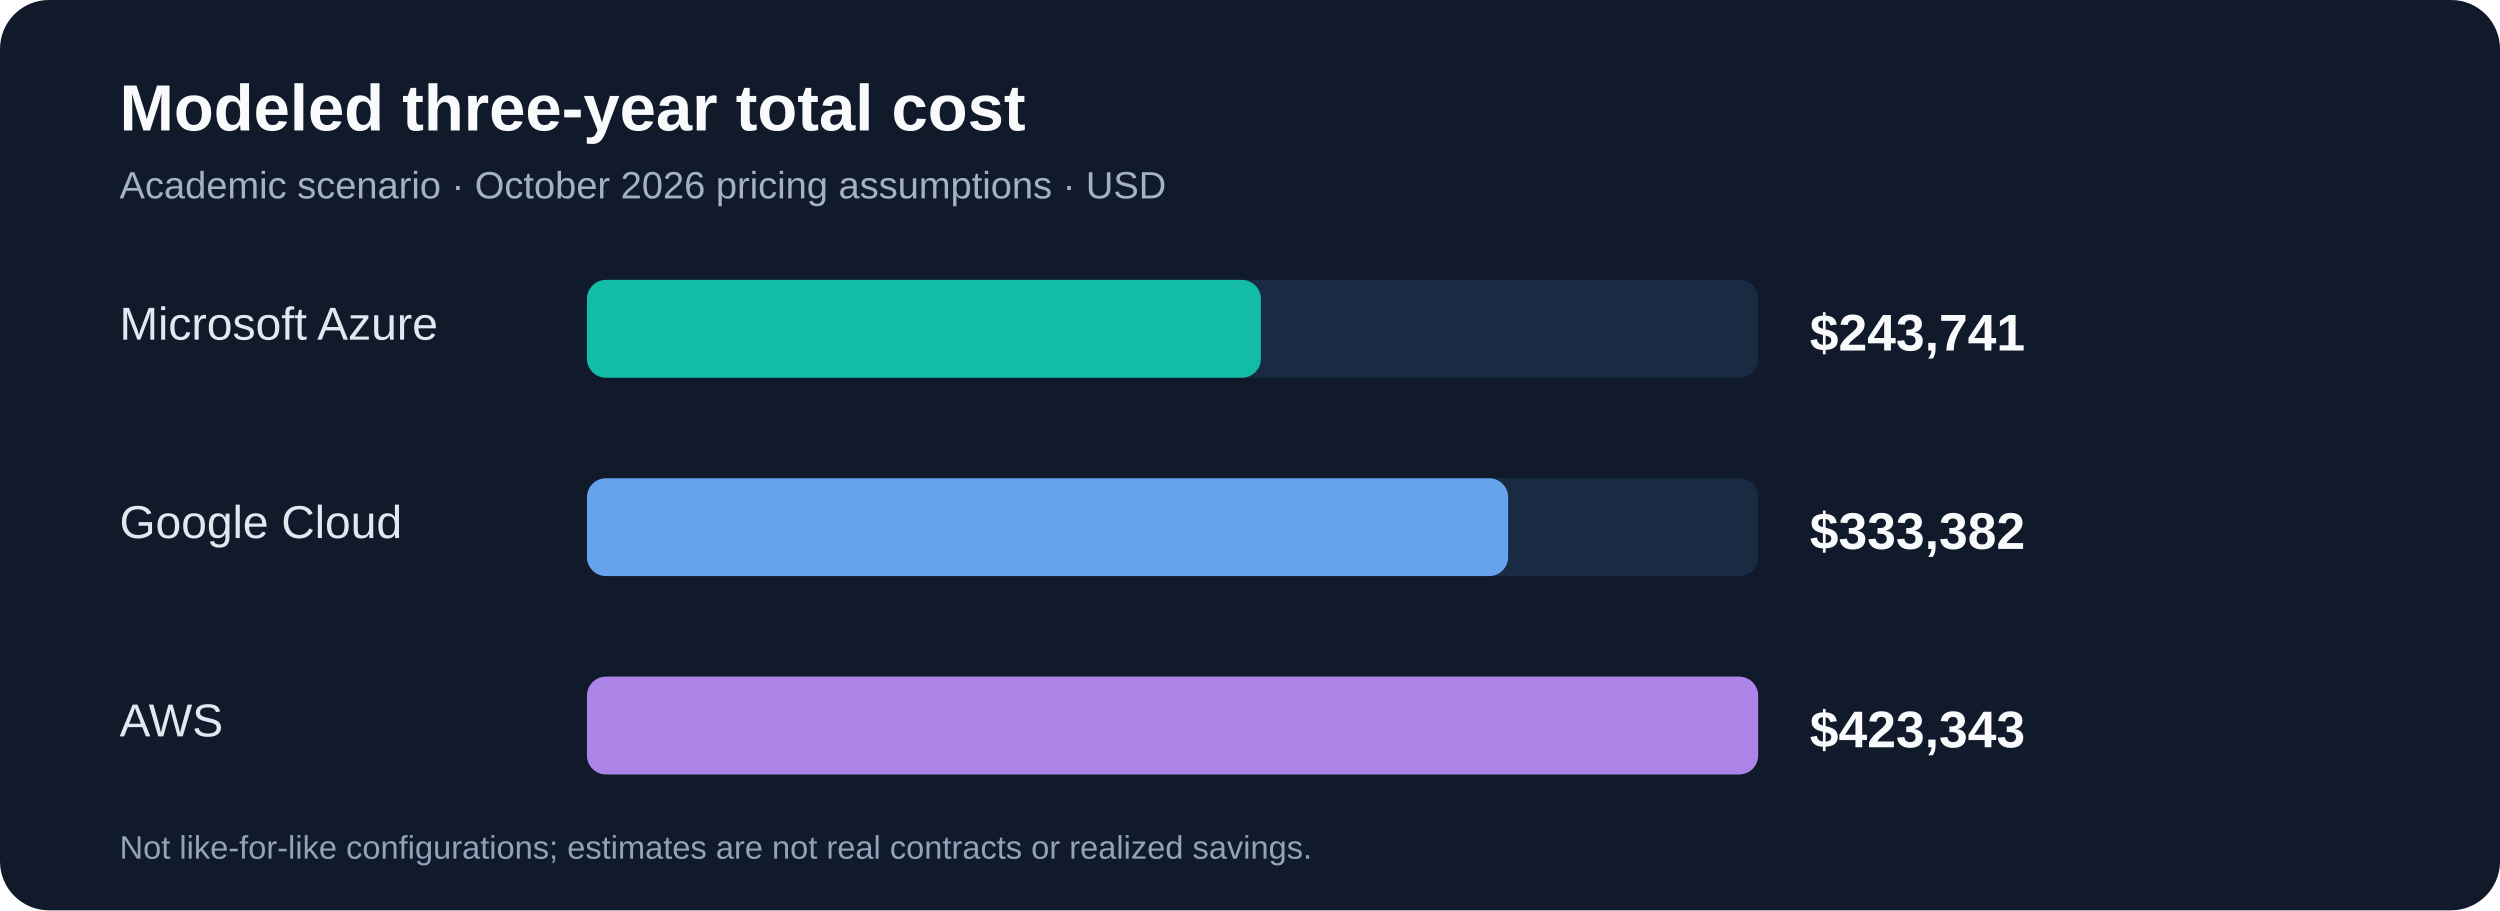
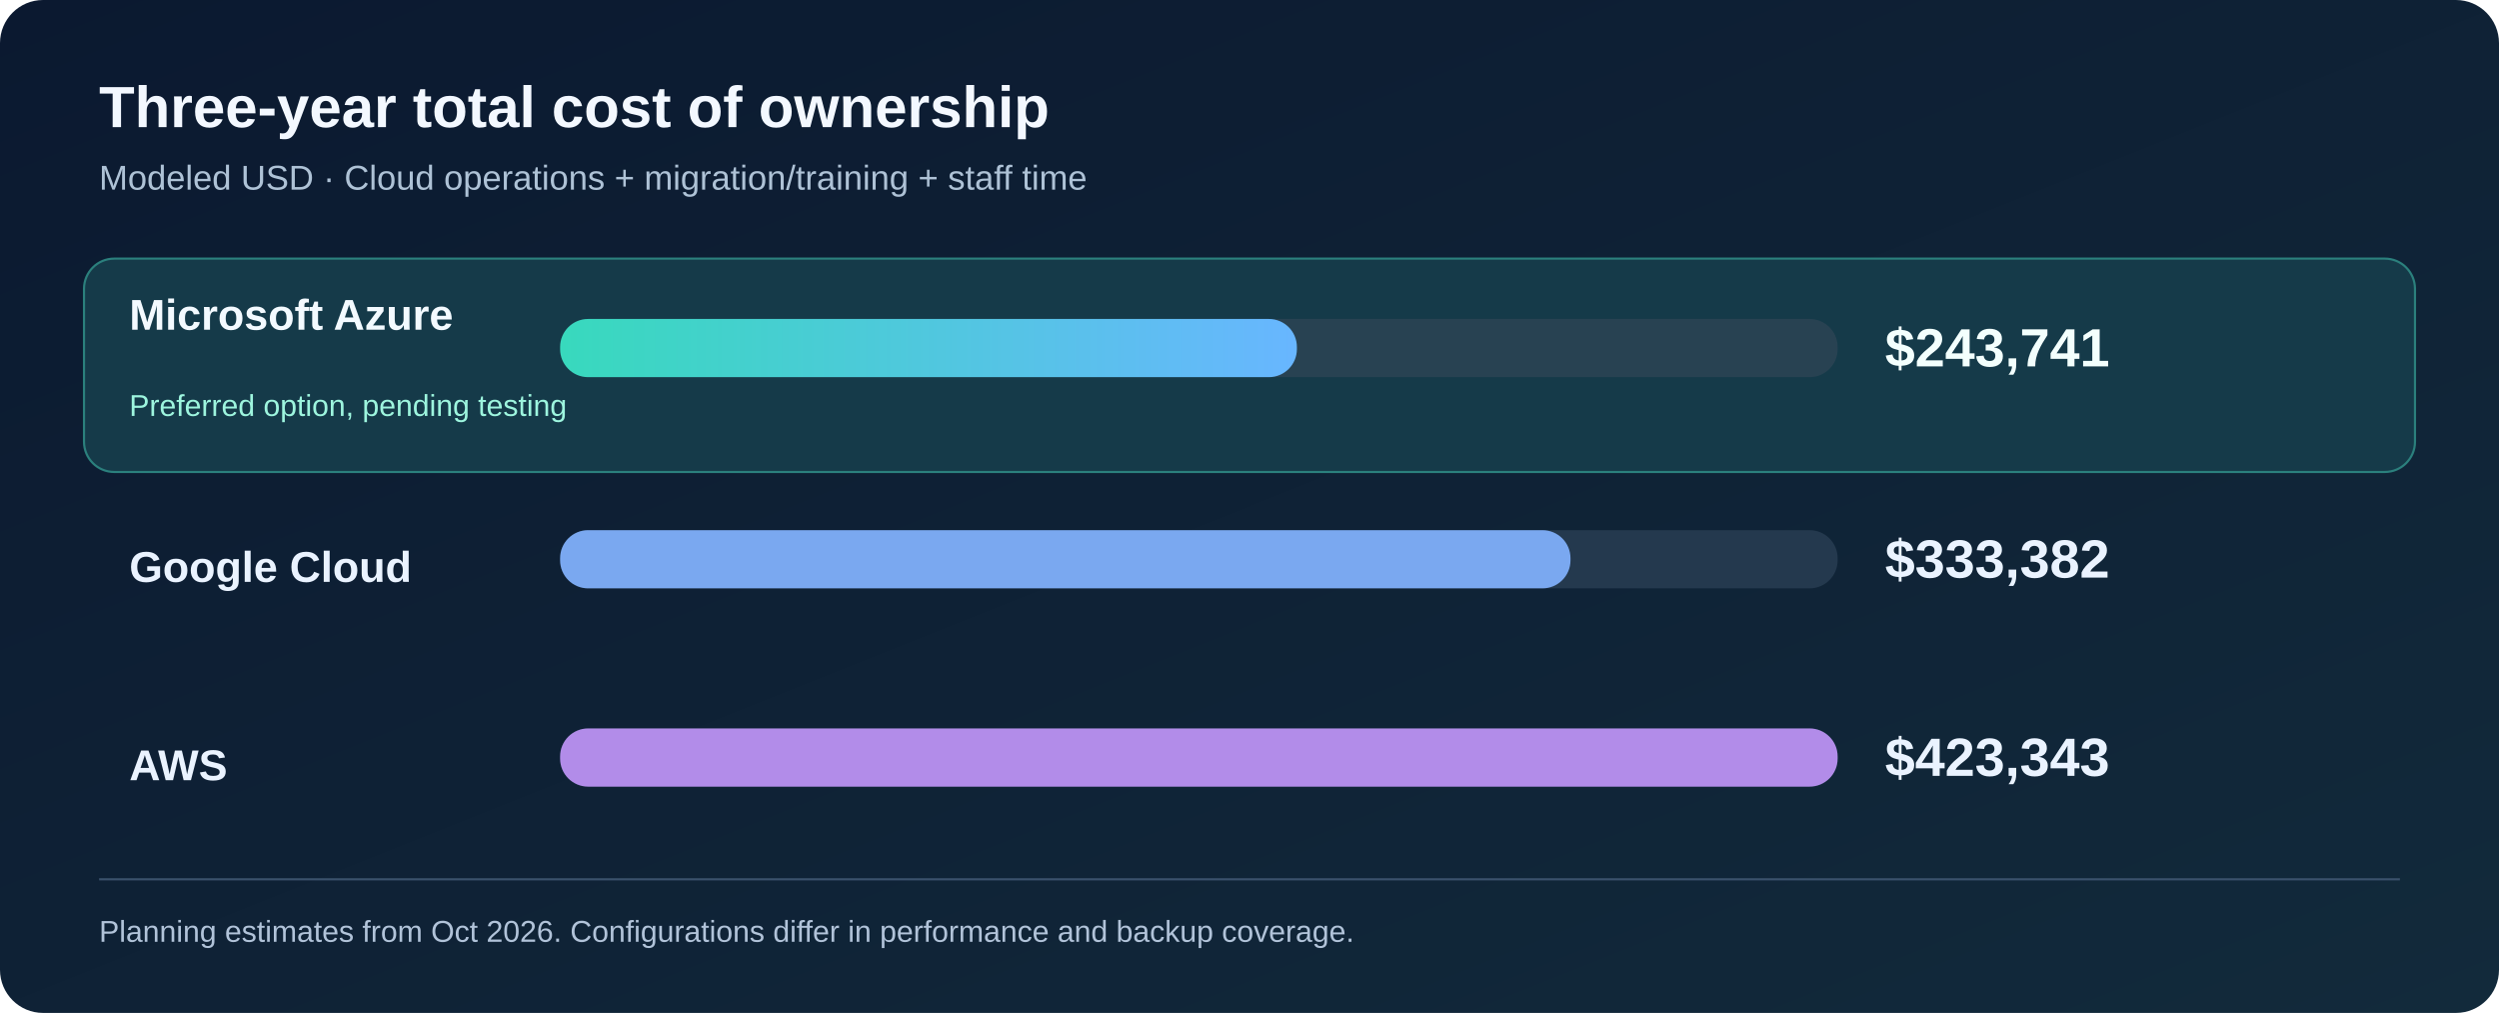
- <svg xmlns="http://www.w3.org/2000/svg" viewBox="0 0 920 335" role="img" aria-labelledby="title desc">
-   <rect width="920" height="335" rx="18" fill="#101a2b" />
-   <text x="44" y="48" font-family="Arial,sans-serif" font-weight="700" font-size="24" fill="#f8fafc">Modeled three-year total cost</text>
-   <text x="44" y="73" font-family="Arial,sans-serif" font-size="14" fill="#a3b1c4">Academic scenario · October 2026 pricing assumptions · USD</text>
-   <g font-family="Arial,sans-serif" font-size="17" fill="#e2e8f0">
-     <text x="44" y="125">Microsoft Azure</text>
-     <text x="44" y="198">Google Cloud</text>
-     <text x="44" y="271">AWS</text>
-   </g>
-   <g>
-     <rect x="216" y="103" width="431" height="36" rx="7" fill="#182b43" />
-     <rect x="216" y="103" width="248" height="36" rx="7" fill="#13bca7" />
-     <rect x="216" y="176" width="431" height="36" rx="7" fill="#182b43" />
-     <rect x="216" y="176" width="339" height="36" rx="7" fill="#67a3ed" />
-     <rect x="216" y="249" width="431" height="36" rx="7" fill="#182b43" />
-     <rect x="216" y="249" width="431" height="36" rx="7" fill="#ac84e8" />
-   </g>
-   <g font-family="Arial,sans-serif" font-size="19" font-weight="700" fill="#f8fafc">
-     <text x="666" y="129">$243,741</text>
-     <text x="666" y="202">$333,382</text>
-     <text x="666" y="275">$423,343</text>
-   </g>
-   <text x="44" y="316" font-family="Arial,sans-serif" font-size="12" fill="#91a3b9">Not like-for-like configurations; estimates are not real contracts or realized savings.</text>
+ <svg xmlns="http://www.w3.org/2000/svg" width="1160" height="470" viewBox="0 0 1160 470" role="img" aria-labelledby="title desc">
+   <defs>
+     <linearGradient id="back" x1="0" y1="0" x2="1" y2="1">
+       <stop stop-color="#0b1930" />
+       <stop offset="1" stop-color="#122a3b" />
+     </linearGradient>
+     <linearGradient id="azure" x1="0" y1="0" x2="1" y2="0">
+       <stop stop-color="#38d9bd" />
+       <stop offset="1" stop-color="#68b6ff" />
+     </linearGradient>
+   </defs>
+   <rect width="1160" height="470" rx="20" fill="url(#back)" />
+   <text x="46" y="59" font-family="Arial,Helvetica,sans-serif" font-size="27" font-weight="800" fill="#f3f8ff">Three-year total cost of ownership</text>
+   <text x="46" y="88" font-family="Arial,Helvetica,sans-serif" font-size="16" fill="#aec2d6">Modeled USD · Cloud operations + migration/training + staff time</text>
+   <rect x="39" y="120" width="1082" height="99" rx="14" fill="#153a49" stroke="#2b807d" />
+   <text x="60" y="153" font-family="Arial,Helvetica,sans-serif" font-size="20" font-weight="700" fill="#f3faff">Microsoft Azure</text>
+   <rect x="260" y="148" width="593" height="27" rx="13" fill="#284252" />
+   <rect x="260" y="148" width="342" height="27" rx="13" fill="url(#azure)" />
+   <text x="875" y="170" font-family="Arial,Helvetica,sans-serif" font-size="25" font-weight="800" fill="#f3fffd">$243,741</text>
+   <text x="60" y="193" font-family="Arial,Helvetica,sans-serif" font-size="14" fill="#9df5de">Preferred option, pending testing</text>
+   <text x="60" y="270" font-family="Arial,Helvetica,sans-serif" font-size="20" font-weight="700" fill="#eaf3ff">Google Cloud</text>
+   <rect x="260" y="246" width="593" height="27" rx="13" fill="#24394e" />
+   <rect x="260" y="246" width="469" height="27" rx="13" fill="#7aa8f0" />
+   <text x="875" y="268" font-family="Arial,Helvetica,sans-serif" font-size="25" font-weight="800" fill="#eaf3ff">$333,382</text>
+   <text x="60" y="362" font-family="Arial,Helvetica,sans-serif" font-size="20" font-weight="700" fill="#eaf3ff">AWS</text>
+   <rect x="260" y="338" width="593" height="27" rx="13" fill="#24394e" />
+   <rect x="260" y="338" width="593" height="27" rx="13" fill="#b28ce9" />
+   <text x="875" y="360" font-family="Arial,Helvetica,sans-serif" font-size="25" font-weight="800" fill="#eaf3ff">$423,343</text>
+   <path d="M46 408 H1114" stroke="#3a516c" />
+   <text x="46" y="437" font-family="Arial,Helvetica,sans-serif" font-size="14" fill="#b1c3d9">Planning estimates from Oct 2026. Configurations differ in performance and backup coverage.</text>
</svg>
